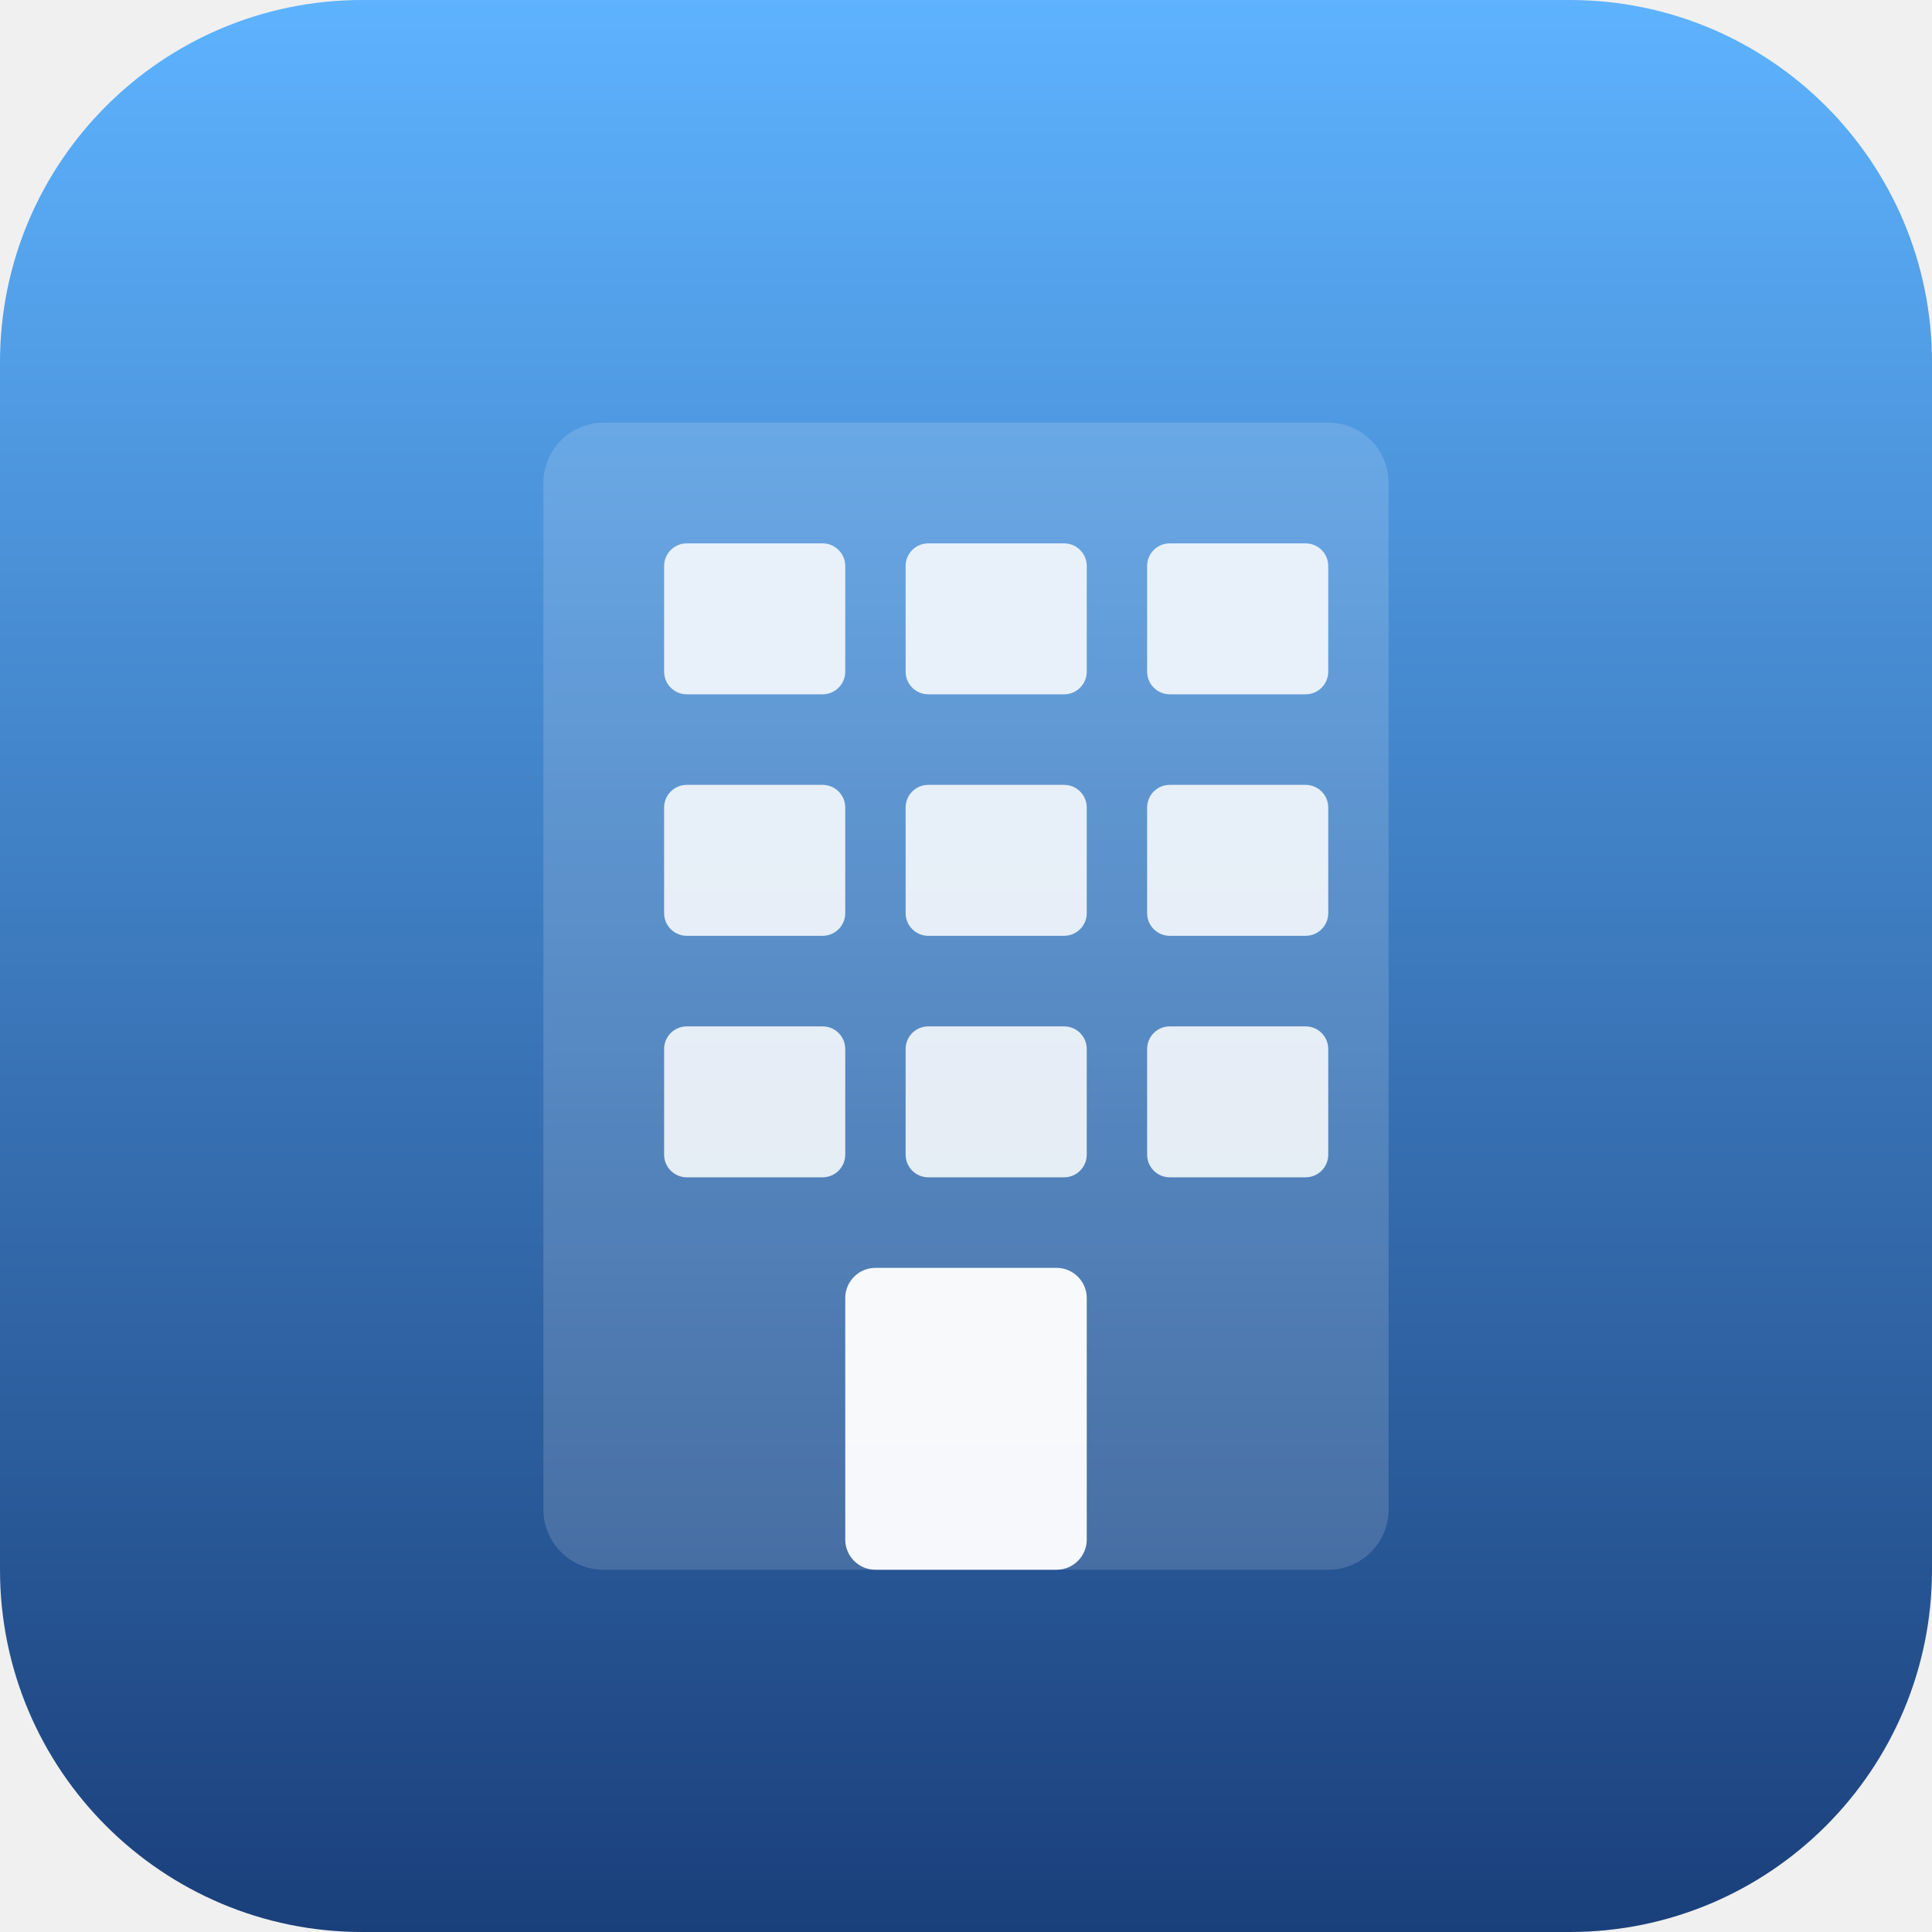
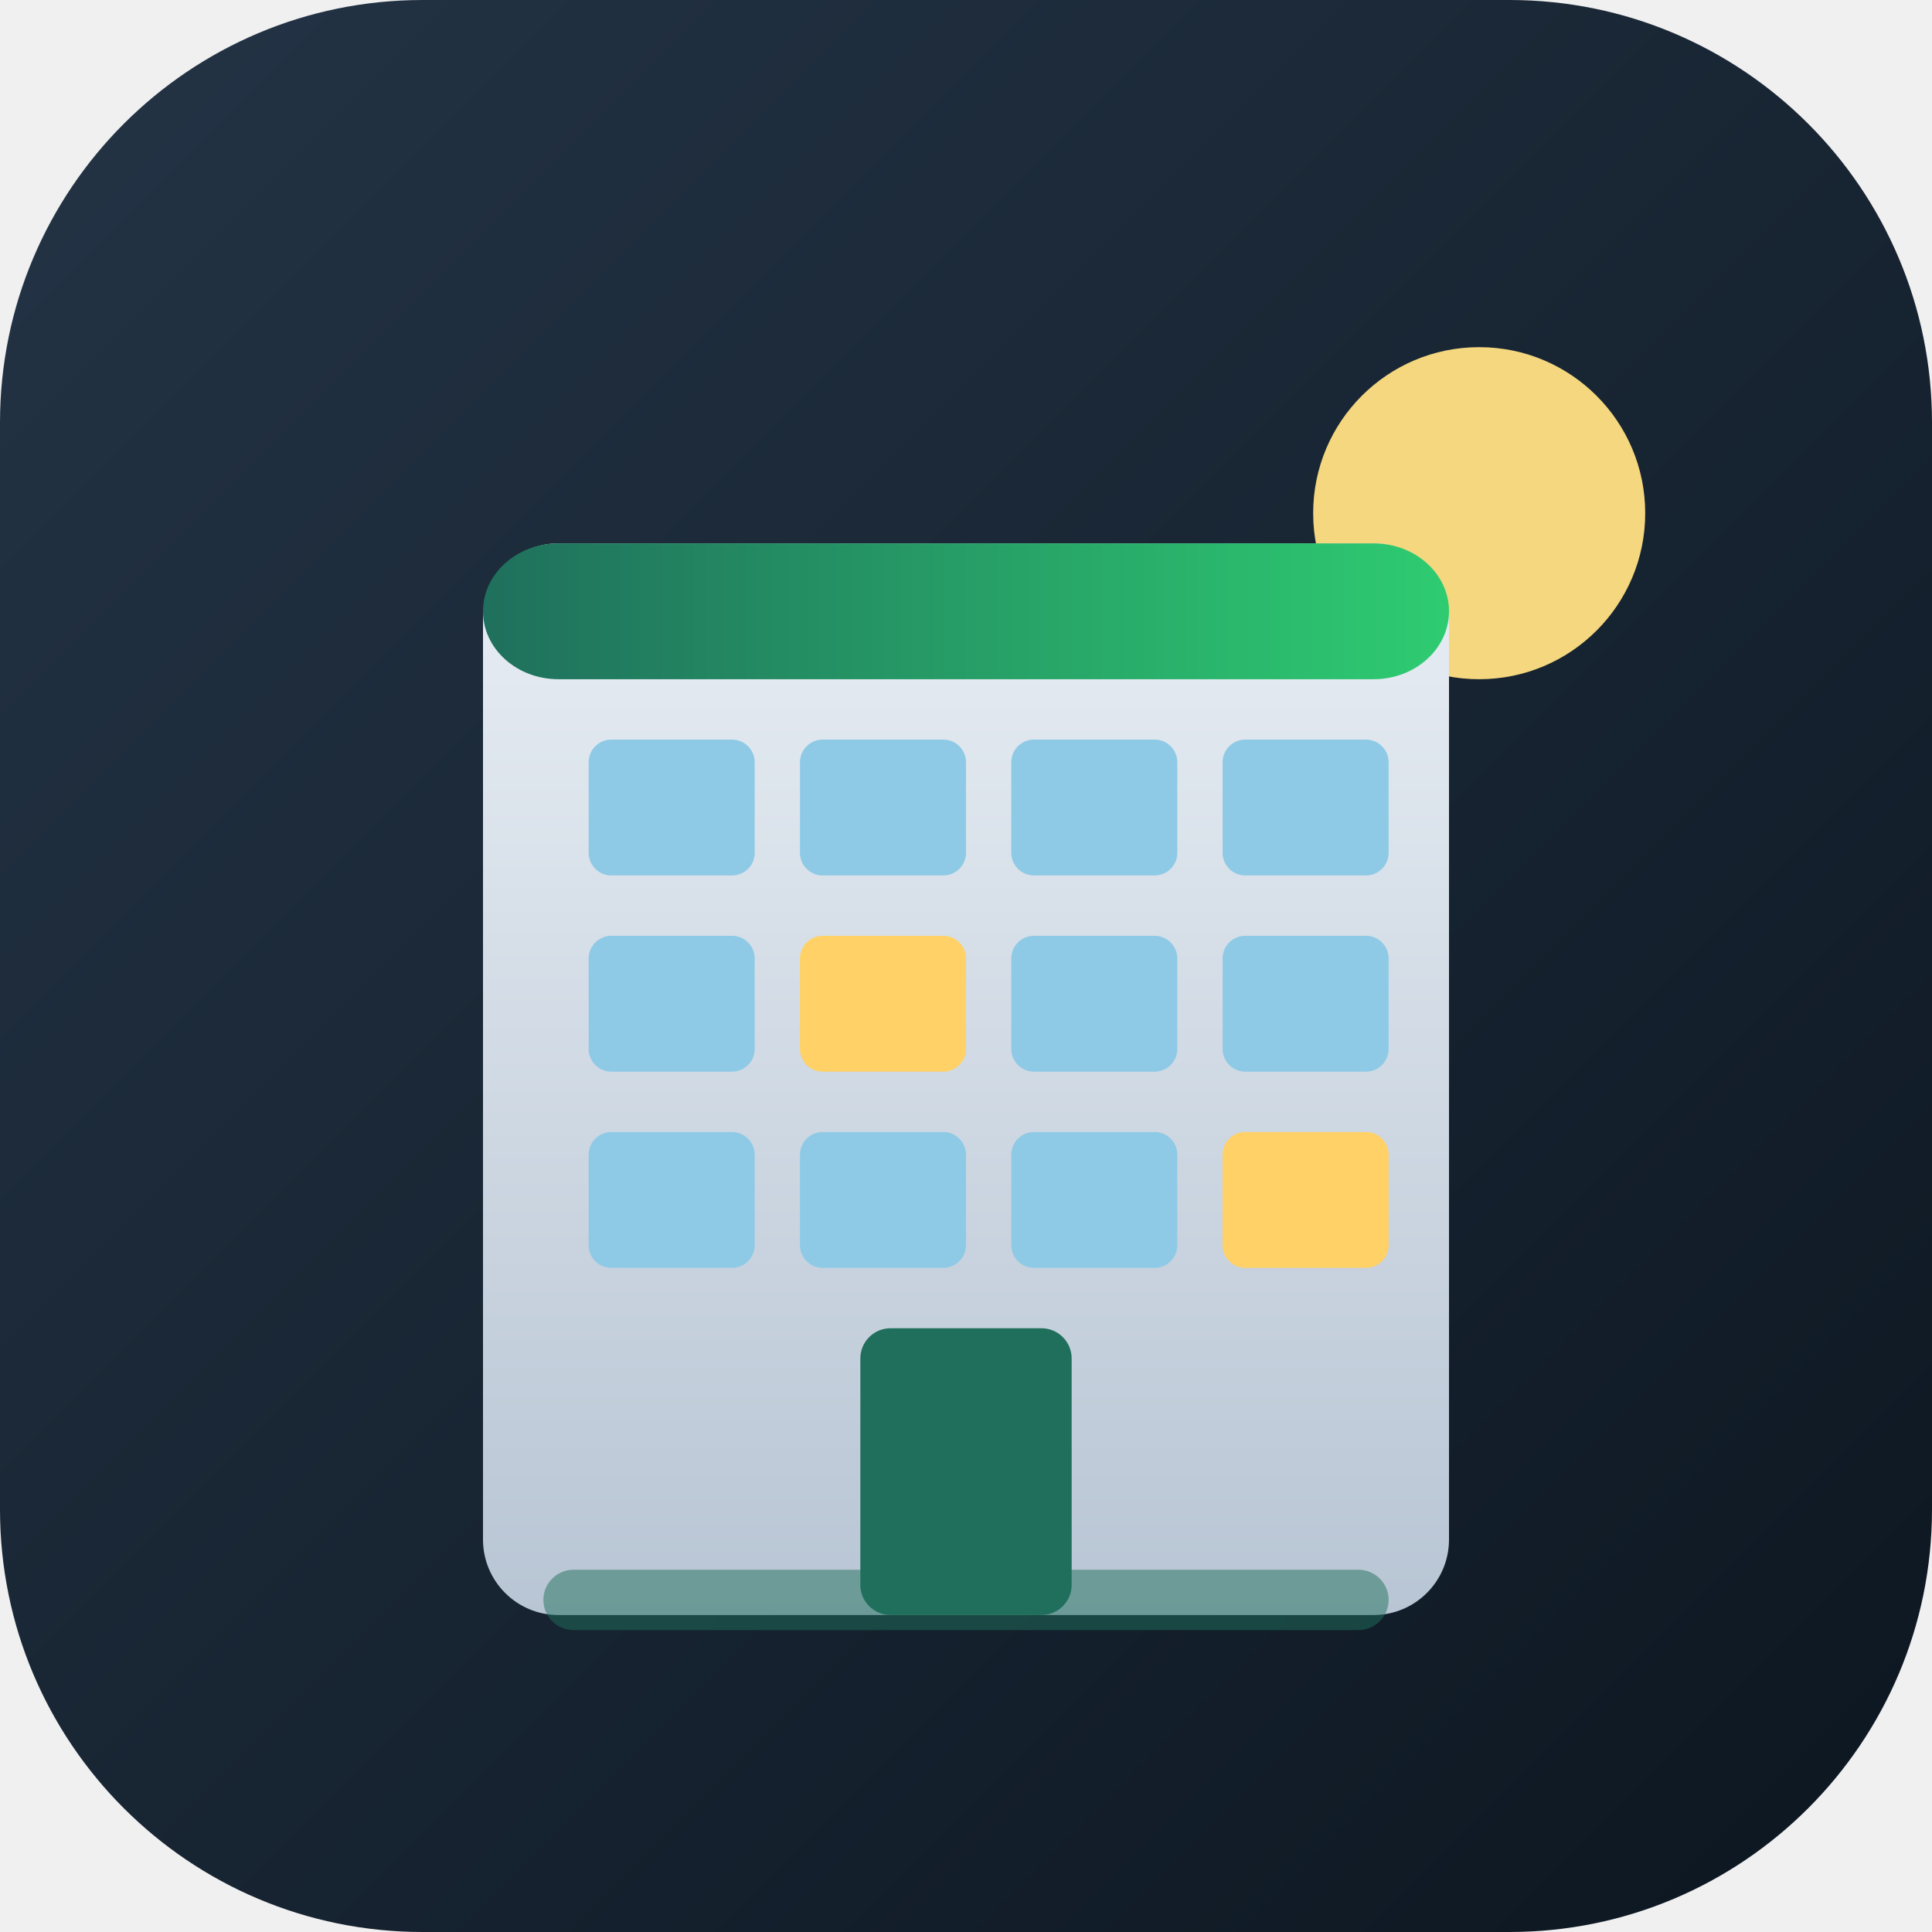
<svg xmlns="http://www.w3.org/2000/svg" viewBox="0 0 256 256" role="img" aria-label="Apart otel">
  <defs>
-     <linearGradient id="apart-g" x1="0" y1="0" x2="0" y2="1">
-       <stop offset="0%" stop-color="#5eb3ff" />
-       <stop offset="100%" stop-color="#1a3f7a" />
+     <linearGradient id="apart-bg" x1="0" y1="0" x2="1" y2="1">
+       <stop offset="0%" stop-color="#243446" />
+       <stop offset="100%" stop-color="#0c1620" />
+     </linearGradient>
+     <linearGradient id="apart-wall" x1="0" y1="0" x2="0" y2="1">
+       <stop offset="0%" stop-color="#e8eef4" />
+       <stop offset="100%" stop-color="#b8c5d4" />
+     </linearGradient>
+     <linearGradient id="apart-accent" x1="0" y1="0" x2="1" y2="0">
+       <stop offset="0%" stop-color="#1f6f5c" />
+       <stop offset="100%" stop-color="#2ecc71" />
    </linearGradient>
  </defs>
-   <rect width="256" height="256" rx="48" fill="url(#apart-g)" />
-   <rect x="72" y="56" width="112" height="152" rx="8" fill="#fff" opacity=".15" />
-   <rect x="88" y="72" width="24" height="20" rx="3" fill="#fff" opacity=".85" />
-   <rect x="120" y="72" width="24" height="20" rx="3" fill="#fff" opacity=".85" />
-   <rect x="152" y="72" width="24" height="20" rx="3" fill="#fff" opacity=".85" />
-   <rect x="88" y="104" width="24" height="20" rx="3" fill="#fff" opacity=".85" />
-   <rect x="120" y="104" width="24" height="20" rx="3" fill="#fff" opacity=".85" />
-   <rect x="152" y="104" width="24" height="20" rx="3" fill="#fff" opacity=".85" />
-   <rect x="88" y="136" width="24" height="20" rx="3" fill="#fff" opacity=".85" />
-   <rect x="120" y="136" width="24" height="20" rx="3" fill="#fff" opacity=".85" />
-   <rect x="152" y="136" width="24" height="20" rx="3" fill="#fff" opacity=".85" />
-   <rect x="112" y="168" width="32" height="40" rx="4" fill="#fff" opacity=".95" />
+   <rect width="256" height="256" rx="56" fill="url(#apart-bg)" />
+   <circle cx="196" cy="68" r="22" fill="#ffe082" opacity=".95" />
+   <rect x="64" y="72" width="128" height="142" rx="10" fill="url(#apart-wall)" />
+   <rect x="64" y="72" width="128" height="18" rx="10" fill="url(#apart-accent)" />
+   <rect x="78" y="98" width="22" height="18" rx="3" fill="#8ecae6" />
+   <rect x="106" y="98" width="22" height="18" rx="3" fill="#8ecae6" />
+   <rect x="134" y="98" width="22" height="18" rx="3" fill="#8ecae6" />
+   <rect x="162" y="98" width="22" height="18" rx="3" fill="#8ecae6" />
+   <rect x="78" y="124" width="22" height="18" rx="3" fill="#8ecae6" />
+   <rect x="106" y="124" width="22" height="18" rx="3" fill="#ffd166" />
+   <rect x="134" y="124" width="22" height="18" rx="3" fill="#8ecae6" />
+   <rect x="162" y="124" width="22" height="18" rx="3" fill="#8ecae6" />
+   <rect x="78" y="150" width="22" height="18" rx="3" fill="#8ecae6" />
+   <rect x="106" y="150" width="22" height="18" rx="3" fill="#8ecae6" />
+   <rect x="134" y="150" width="22" height="18" rx="3" fill="#8ecae6" />
+   <rect x="162" y="150" width="22" height="18" rx="3" fill="#ffd166" />
+   <rect x="114" y="176" width="28" height="38" rx="4" fill="#1f6f5c" />
+   <rect x="72" y="208" width="112" height="8" rx="4" fill="#1f6f5c" opacity=".5" />
</svg>
